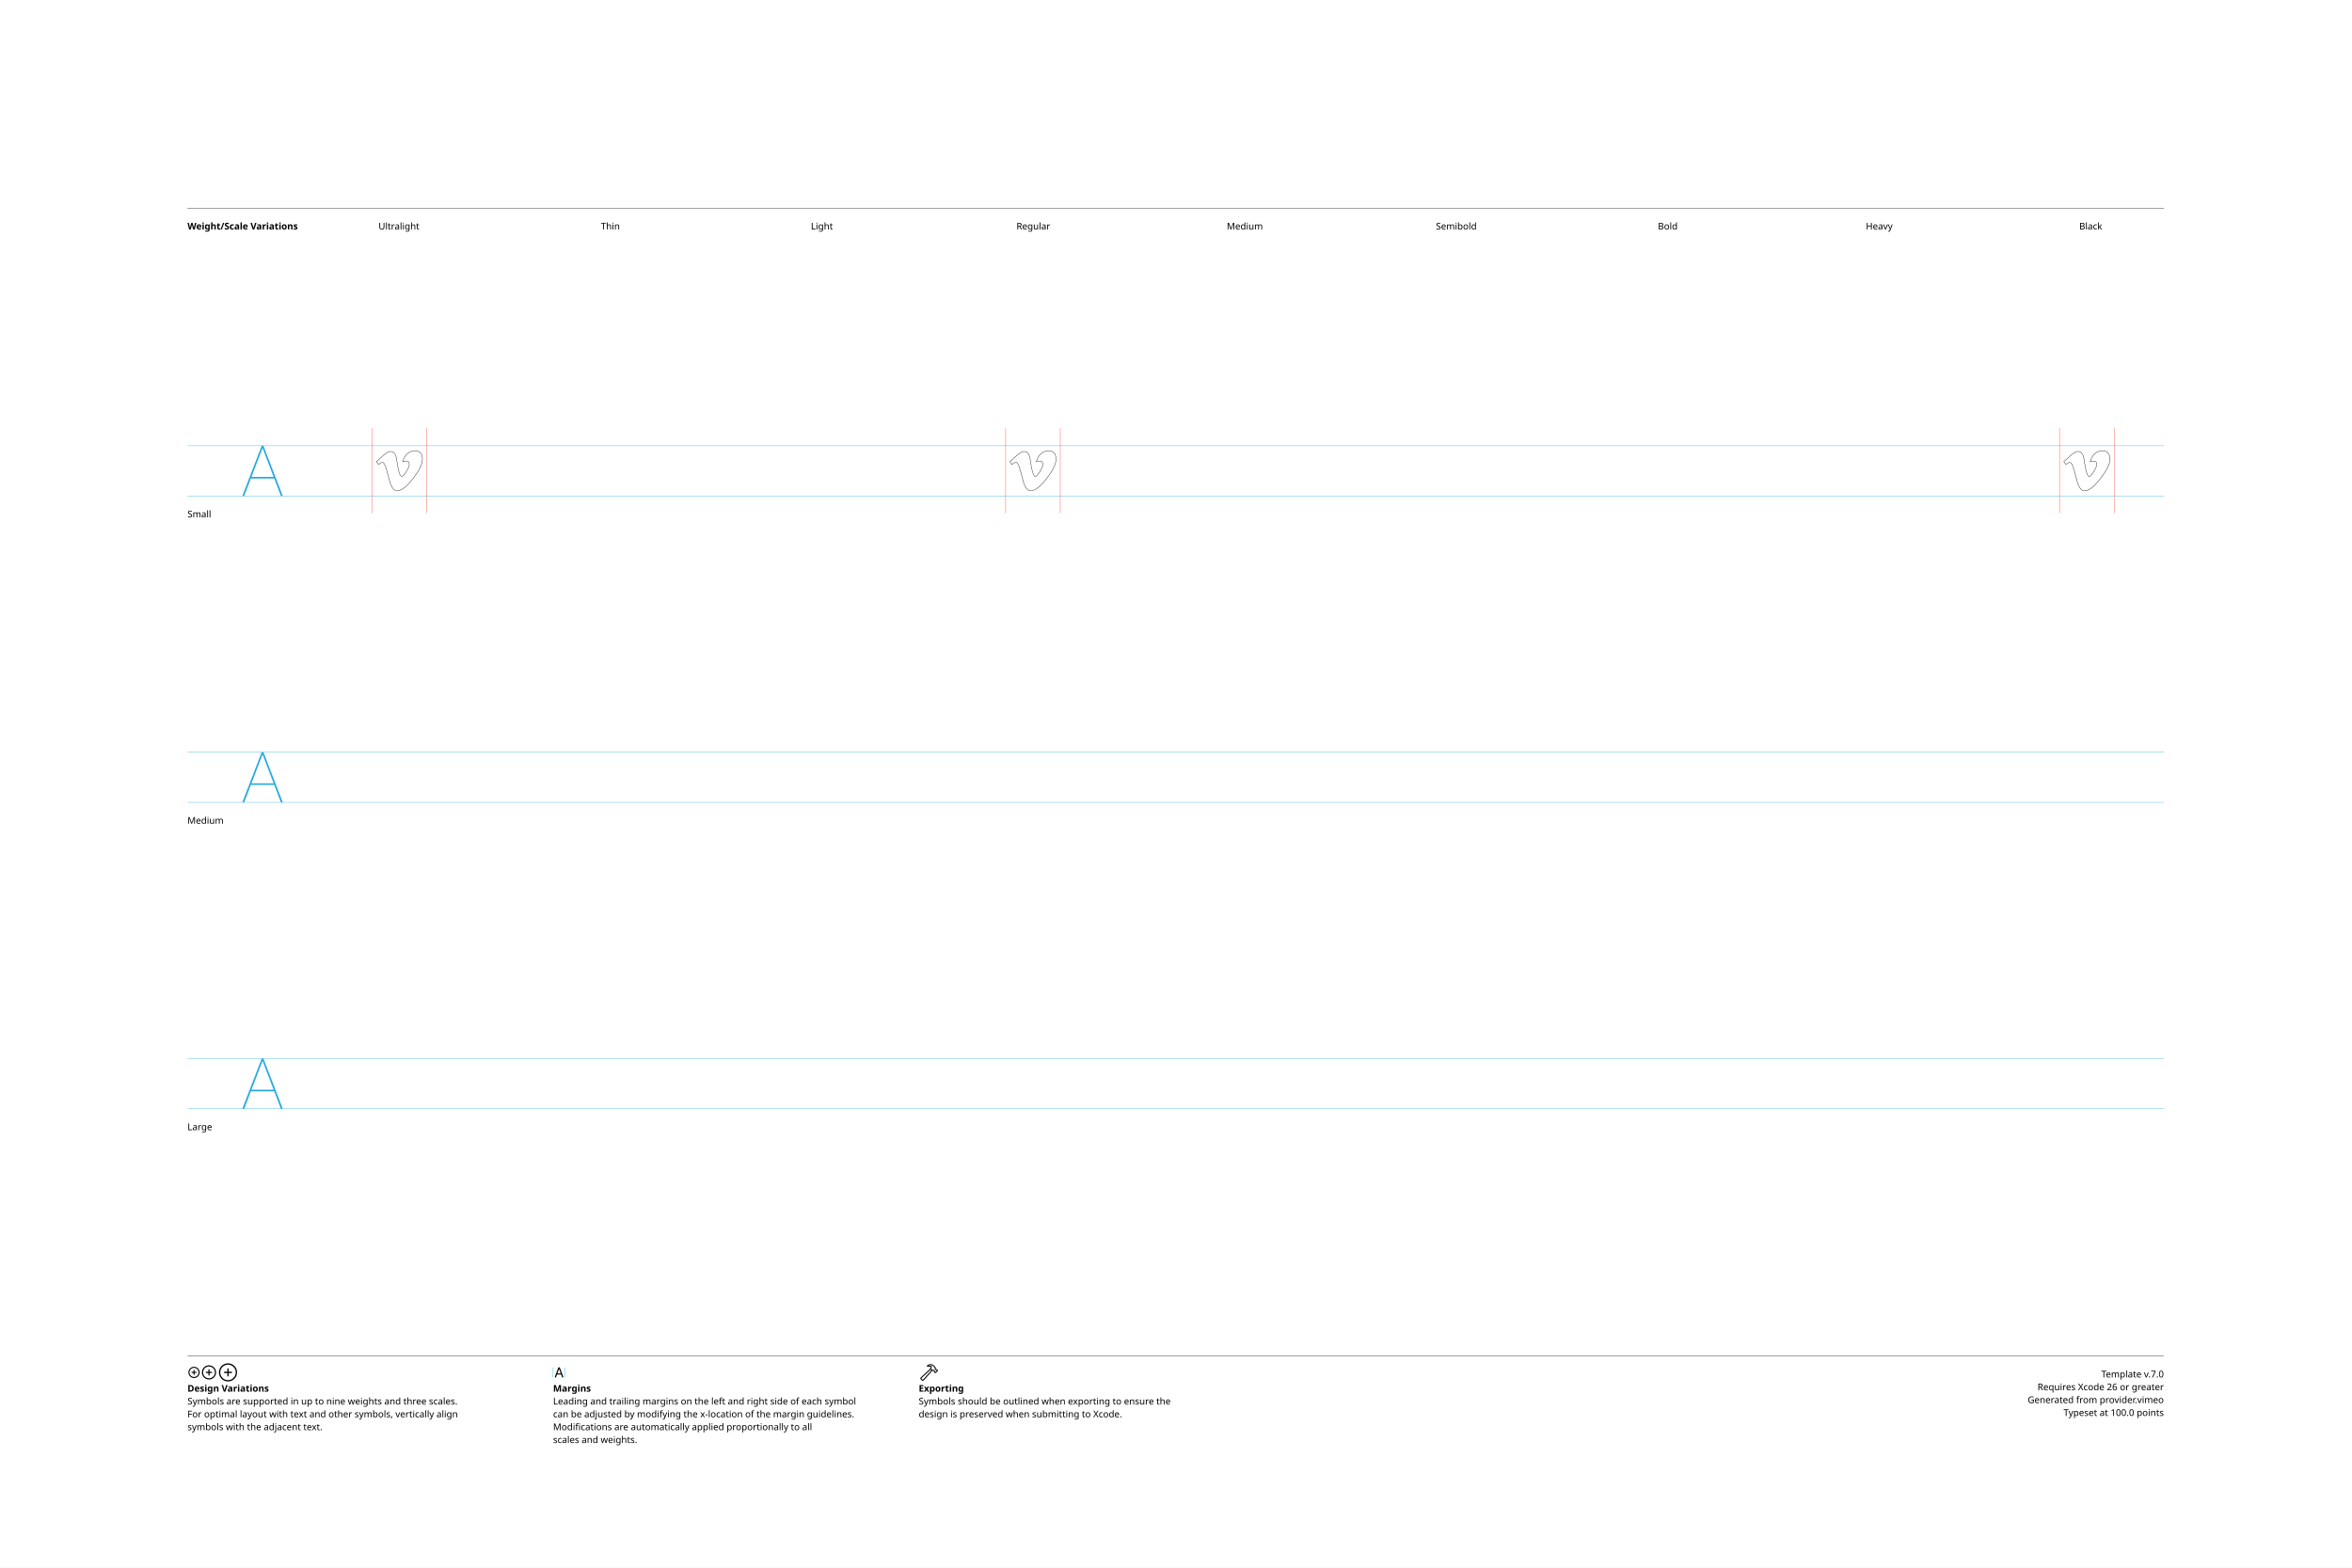
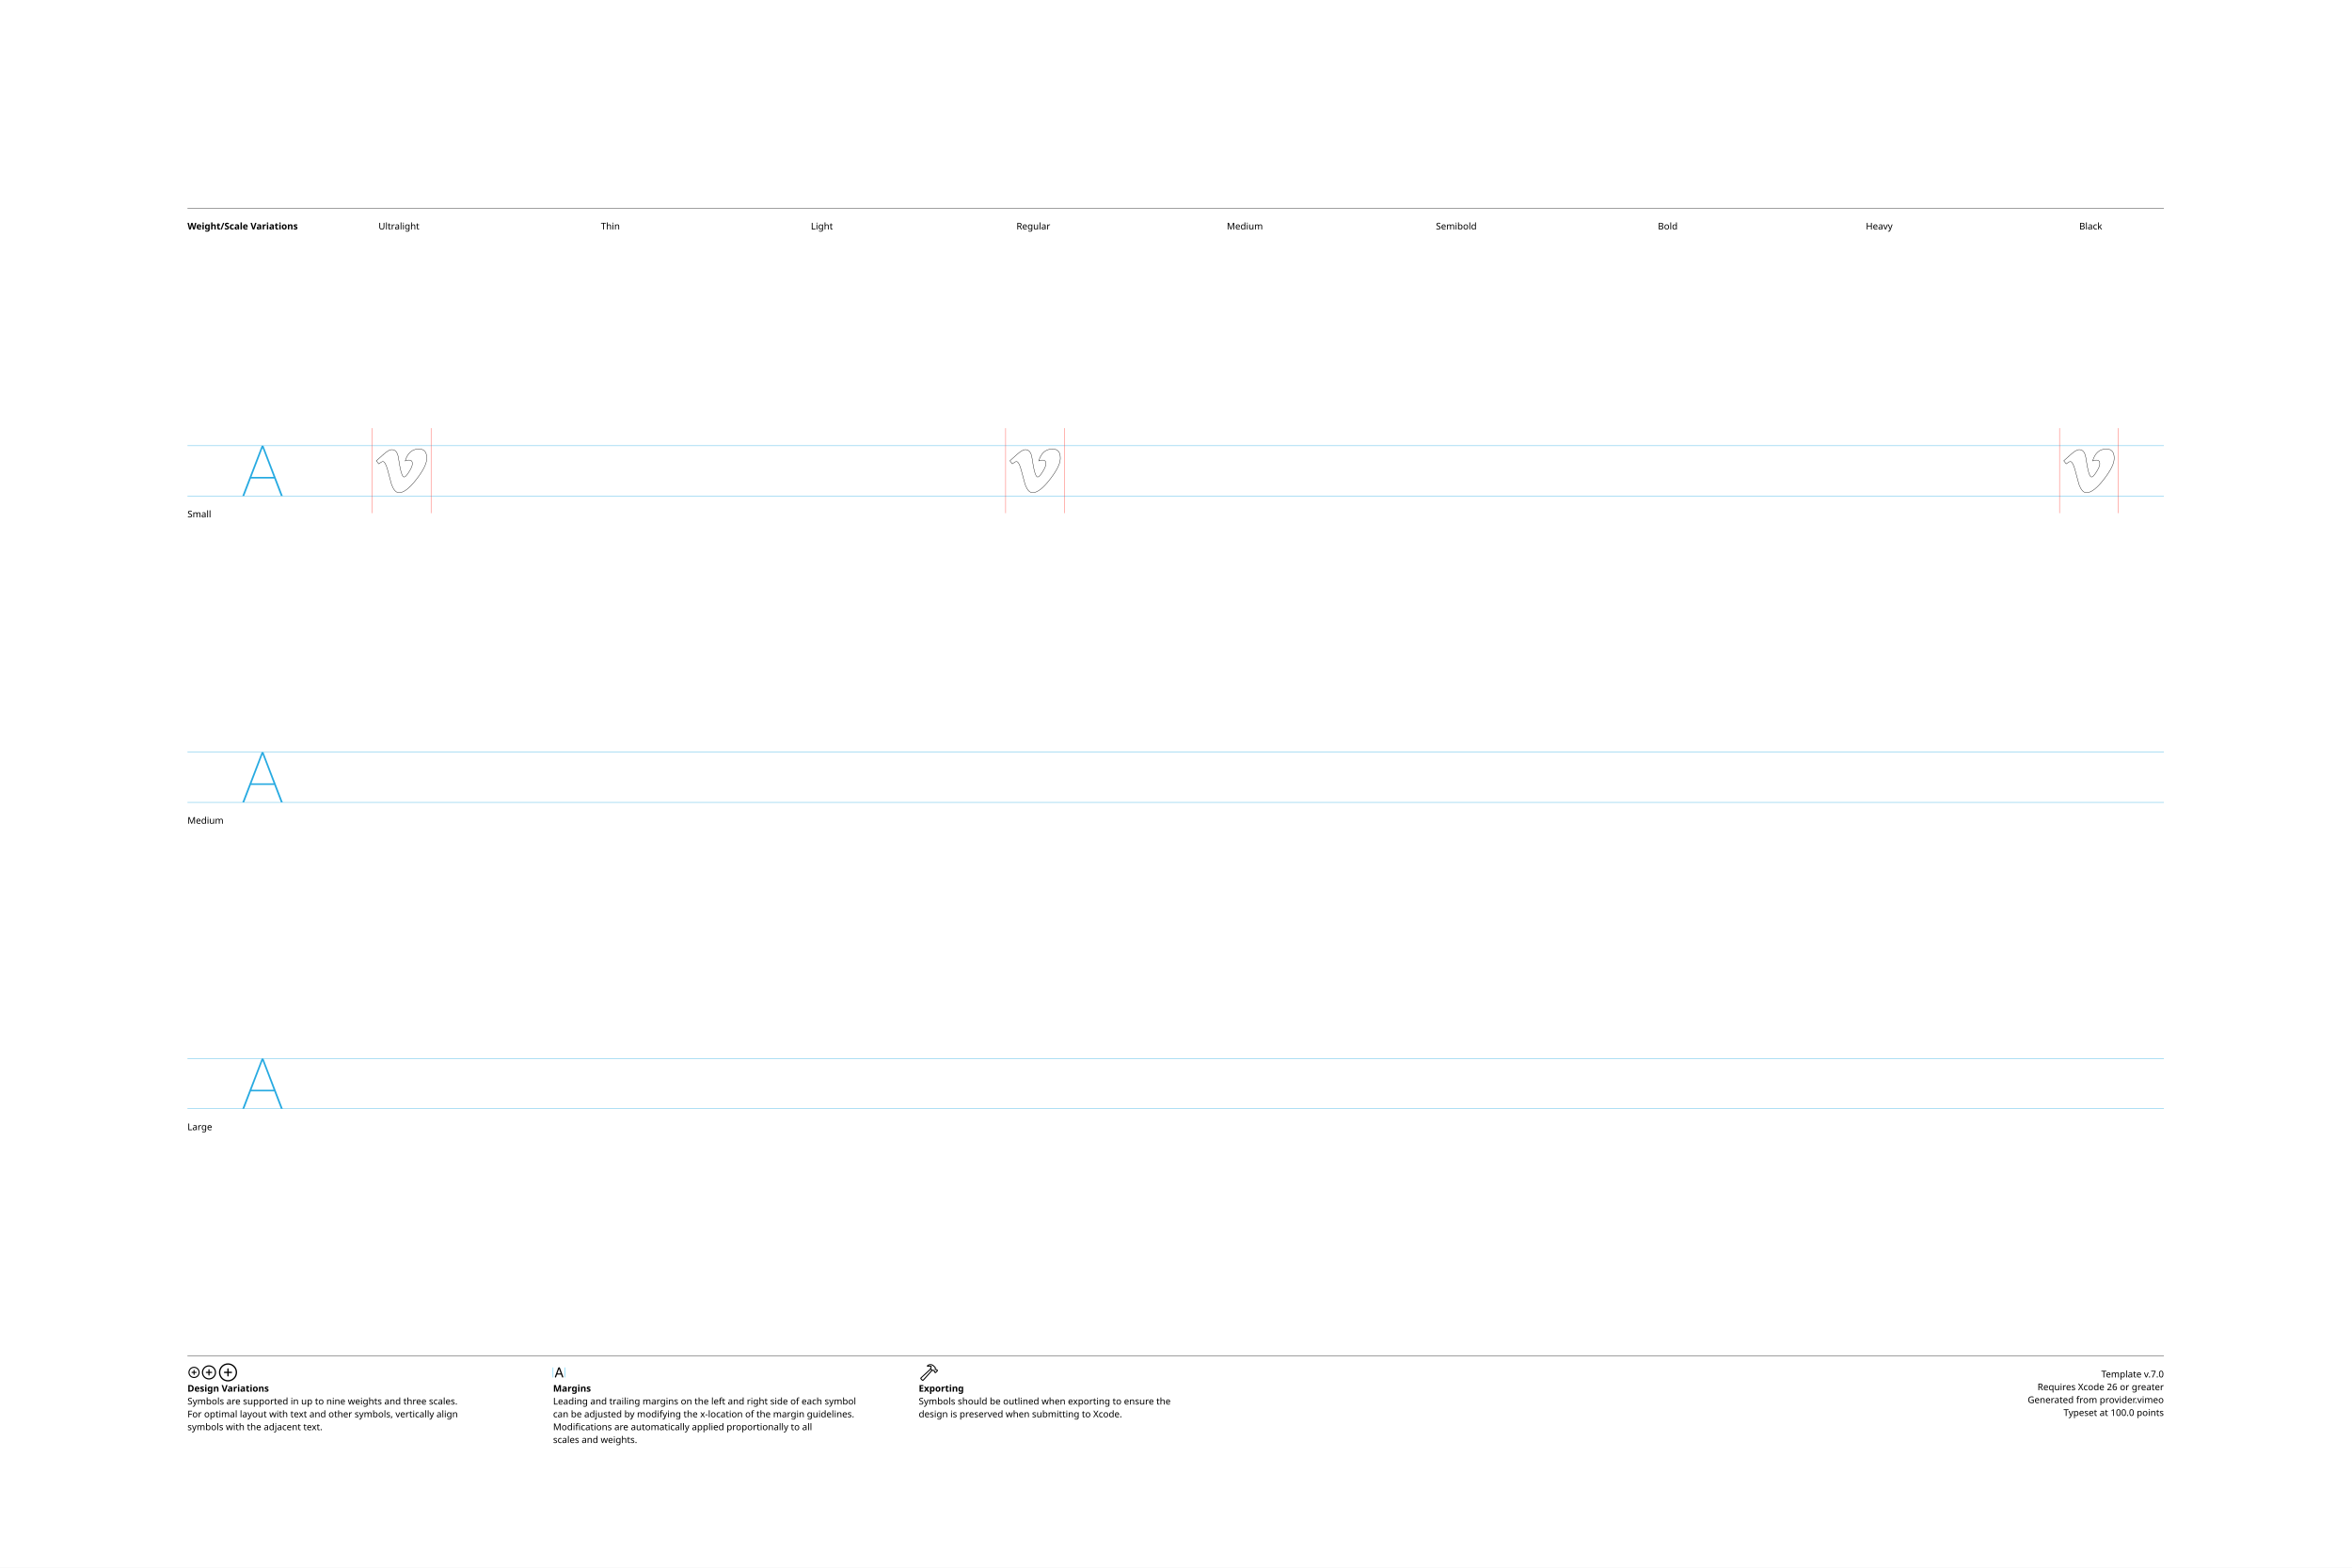
<svg xmlns="http://www.w3.org/2000/svg" version="1.1" viewBox="0 0 3300 2200">
  <style>.defaults {-sfsymbols-variable-value-mode:color;-sfsymbols-draw-reverses-motion-groups:false}

.monochrome-0 {-sfsymbols-motion-group:0}

.multicolor-0:tintColor {-sfsymbols-motion-group:0}

.hierarchical-0:primary {-sfsymbols-motion-group:0}

.SFSymbolsPreviewWireframe {fill:none;opacity:1.0;stroke:black;stroke-width:0.5}
</style>
  <g id="Notes">
    <rect height="2200" id="artboard" style="fill:white;opacity:1" width="3300" x="0" y="0" />
    <line style="fill:none;stroke:black;opacity:1;stroke-width:0.5;" x1="263" x2="3036" y1="292" y2="292" />
    <text style="stroke:none;fill:black;font-family:sans-serif;font-size:13;font-weight:bold;" transform="matrix(1 0 0 1 263 322)">Weight/Scale Variations</text>
    <text style="stroke:none;fill:black;font-family:sans-serif;font-size:13;text-anchor:middle;" transform="matrix(1 0 0 1 559.711 322)">Ultralight</text>
    <text style="stroke:none;fill:black;font-family:sans-serif;font-size:13;text-anchor:middle;" transform="matrix(1 0 0 1 856.422 322)">Thin</text>
    <text style="stroke:none;fill:black;font-family:sans-serif;font-size:13;text-anchor:middle;" transform="matrix(1 0 0 1 1153.13 322)">Light</text>
    <text style="stroke:none;fill:black;font-family:sans-serif;font-size:13;text-anchor:middle;" transform="matrix(1 0 0 1 1449.84 322)">Regular</text>
    <text style="stroke:none;fill:black;font-family:sans-serif;font-size:13;text-anchor:middle;" transform="matrix(1 0 0 1 1746.56 322)">Medium</text>
    <text style="stroke:none;fill:black;font-family:sans-serif;font-size:13;text-anchor:middle;" transform="matrix(1 0 0 1 2043.27 322)">Semibold</text>
    <text style="stroke:none;fill:black;font-family:sans-serif;font-size:13;text-anchor:middle;" transform="matrix(1 0 0 1 2339.98 322)">Bold</text>
    <text style="stroke:none;fill:black;font-family:sans-serif;font-size:13;text-anchor:middle;" transform="matrix(1 0 0 1 2636.69 322)">Heavy</text>
    <text style="stroke:none;fill:black;font-family:sans-serif;font-size:13;text-anchor:middle;" transform="matrix(1 0 0 1 2933.4 322)">Black</text>
    <line style="fill:none;stroke:black;opacity:1;stroke-width:0.5;" x1="263" x2="3036" y1="1903" y2="1903" />
    <g transform="matrix(0.2 0 0 0.2 263 1933)">
      <path d="m46.24 4.15c21.777 0 39.453-17.627 39.453-39.404s-17.676-39.404-39.453-39.404c-21.729 0-39.404 17.627-39.404 39.404s17.676 39.404 39.404 39.404Zm0-7.422c-17.676 0-31.934-14.307-31.934-31.982s14.258-31.982 31.934-31.982 31.982 14.307 31.982 31.982-14.307 31.982-31.982 31.982Zm3.613-17.773v-28.467c0-2.246-1.465-3.76-3.711-3.76-2.148 0-3.613 1.514-3.613 3.76v28.467c0 2.197 1.465 3.711 3.613 3.711 2.246 0 3.711-1.514 3.711-3.711Zm-17.822-10.596h28.418c2.197 0 3.711-1.465 3.711-3.613 0-2.197-1.514-3.711-3.711-3.711h-28.418c-2.246 0-3.76 1.514-3.76 3.711 0 2.148 1.514 3.613 3.76 3.613Z" />
    </g>
    <g transform="matrix(0.2 0 0 0.2 281.506 1933)">
      <path d="m58.545 14.551c27.49 0 49.805-22.314 49.805-49.805s-22.314-49.805-49.805-49.805-49.805 22.314-49.805 49.805 22.314 49.805 49.805 49.805Zm0-8.301c-22.949 0-41.504-18.555-41.504-41.504s18.555-41.504 41.504-41.504 41.504 18.555 41.504 41.504-18.555 41.504-41.504 41.504Zm4.053-23.096v-36.914c0-2.49-1.709-4.199-4.15-4.199-2.393 0-4.053 1.709-4.053 4.199v36.914c0 2.441 1.66 4.15 4.053 4.15 2.441 0 4.15-1.66 4.15-4.15Zm-22.559-14.404h36.963c2.441 0 4.15-1.611 4.15-4.004 0-2.441-1.709-4.15-4.15-4.15h-36.963c-2.49 0-4.15 1.709-4.15 4.15 0 2.393 1.66 4.004 4.15 4.004Z" />
    </g>
    <g transform="matrix(0.2 0 0 0.2 304.924 1933)">
      <path d="m74.853 28.32c35.107 0 63.623-28.467 63.623-63.574s-28.516-63.623-63.623-63.623-63.574 28.516-63.574 63.623 28.467 63.574 63.574 63.574Zm0-9.082c-30.127 0-54.492-24.365-54.492-54.492s24.365-54.492 54.492-54.492 54.492 24.365 54.492 54.492-24.365 54.492-54.492 54.492Zm4.443-30.322v-48.486c0-2.734-1.855-4.639-4.541-4.639-2.588 0-4.443 1.904-4.443 4.639v48.486c0 2.686 1.855 4.59 4.443 4.59 2.686 0 4.541-1.855 4.541-4.59Zm-28.711-19.775h48.486c2.686 0 4.59-1.807 4.59-4.395 0-2.734-1.855-4.59-4.59-4.59h-48.486c-2.734 0-4.59 1.855-4.59 4.59 0 2.588 1.855 4.395 4.59 4.395Z" />
    </g>
    <text style="stroke:none;fill:black;font-family:sans-serif;font-size:13;font-weight:bold;" transform="matrix(1 0 0 1 263 1953)">Design Variations</text>
    <text style="stroke:none;fill:black;font-family:sans-serif;font-size:13;" transform="matrix(1 0 0 1 263 1971)">Symbols are supported in up to nine weights and three scales.</text>
    <text style="stroke:none;fill:black;font-family:sans-serif;font-size:13;" transform="matrix(1 0 0 1 263 1989)">For optimal layout with text and other symbols, vertically align</text>
    <text style="stroke:none;fill:black;font-family:sans-serif;font-size:13;" transform="matrix(1 0 0 1 263 2007)">symbols with the adjacent text.</text>
    <line style="fill:none;stroke:#00AEEF;stroke-width:0.5;opacity:1.0;" x1="776" x2="776" y1="1919" y2="1933" />
    <g transform="matrix(0.2 0 0 0.2 776 1933)">
      <path d="m16.553 0.781c2.588 0 3.857-0.977 4.785-3.711l20.557-57.52h0.244l20.605 57.52c0.928 2.734 2.197 3.711 4.736 3.711 2.588 0 4.248-1.562 4.248-4.004 0-0.83-0.146-1.611-0.537-2.637l-22.9-60.986c-1.123-2.979-3.125-4.492-6.25-4.492-3.027 0-5.078 1.465-6.152 4.443l-22.9 61.084c-0.391 1.025-0.537 1.807-0.537 2.637 0 2.441 1.562 3.955 4.102 3.955Zm10.205-20.947h30.664c2.002 0 3.662-1.66 3.662-3.662 0-2.051-1.66-3.662-3.662-3.662h-30.664c-2.002 0-3.662 1.611-3.662 3.662 0 2.002 1.66 3.662 3.662 3.662Z" />
    </g>
    <line style="fill:none;stroke:#00AEEF;stroke-width:0.5;opacity:1.0;" x1="792.836" x2="792.836" y1="1919" y2="1933" />
    <text style="stroke:none;fill:black;font-family:sans-serif;font-size:13;font-weight:bold;" transform="matrix(1 0 0 1 776 1953)">Margins</text>
    <text style="stroke:none;fill:black;font-family:sans-serif;font-size:13;" transform="matrix(1 0 0 1 776 1971)">Leading and trailing margins on the left and right side of each symbol</text>
    <text style="stroke:none;fill:black;font-family:sans-serif;font-size:13;" transform="matrix(1 0 0 1 776 1989)">can be adjusted by modifying the x-location of the margin guidelines.</text>
    <text style="stroke:none;fill:black;font-family:sans-serif;font-size:13;" transform="matrix(1 0 0 1 776 2007)">Modifications are automatically applied proportionally to all</text>
    <text style="stroke:none;fill:black;font-family:sans-serif;font-size:13;" transform="matrix(1 0 0 1 776 2025)">scales and weights.</text>
    <g transform="matrix(0.2 0 0 0.2 1289 1933)">
      <path d="m14.209 13.135 7.861 7.861c4.297 4.395 9.326 4.102 13.867-1.025l60.693-68.213-4.883-4.883-60.254 67.676c-1.807 1.953-3.467 2.441-5.811 0.098l-5.176-5.127c-2.295-2.295-1.807-3.955 0.195-5.811l67.481-62.158-4.883-4.834-68.066 62.598c-4.98 4.59-5.322 9.473-1.025 13.818Zm44.873-97.461c-2.051 2.002-2.246 4.883-1.074 6.787 1.123 1.807 3.467 3.027 6.592 2.246 5.859-1.66 12.598-2.393 18.896 0.928l-2.686 7.129c-1.611 4.004-0.732 6.885 1.709 9.424l10.254 10.303c2.344 2.393 4.541 2.441 7.08 1.953l4.443-0.732 2.588 2.539-0.195 2.246c-0.098 2.295 0.537 4.297 2.783 6.494l3.369 3.32c2.295 2.295 5.518 2.49 7.812 0.195l12.988-13.037c2.295-2.344 2.148-5.371-0.195-7.666l-3.418-3.418c-2.197-2.197-4.053-3.027-6.348-2.881l-2.344 0.244-2.441-2.441 1.025-4.688c0.635-2.734-0.244-4.98-2.881-7.617l-11.279-11.182c-12.94-12.842-35.596-11.035-46.68-0.146Zm7.08 2.051c8.789-6.396 25.977-5.664 33.691 1.953l12.305 12.207c1.025 1.025 1.221 1.807 0.928 3.32l-1.465 6.641 6.738 6.689 4.395-0.244c1.123-0.049 1.514 0.049 2.344 0.879l2.539 2.49-10.84 10.84-2.49-2.49c-0.83-0.879-0.977-1.221-0.928-2.393l0.293-4.346-6.689-6.738-6.836 1.172c-1.416 0.293-2.051 0.195-3.174-0.879l-8.936-8.887c-1.074-1.025-1.172-1.709-0.488-3.369l4.59-11.475c-6.104-6.348-17.041-7.52-25.586-4.59-0.684 0.244-0.928-0.391-0.391-0.781Z" />
    </g>
    <text style="stroke:none;fill:black;font-family:sans-serif;font-size:13;font-weight:bold;" transform="matrix(1 0 0 1 1289 1953)">Exporting</text>
    <text style="stroke:none;fill:black;font-family:sans-serif;font-size:13;" transform="matrix(1 0 0 1 1289 1971)">Symbols should be outlined when exporting to ensure the</text>
    <text style="stroke:none;fill:black;font-family:sans-serif;font-size:13;" transform="matrix(1 0 0 1 1289 1989)">design is preserved when submitting to Xcode.</text>
    <text id="template-version" style="stroke:none;fill:black;font-family:sans-serif;font-size:13;text-anchor:end;" transform="matrix(1 0 0 1 3036 1933)">Template v.7.0</text>
    <text style="stroke:none;fill:black;font-family:sans-serif;font-size:13;text-anchor:end;" transform="matrix(1 0 0 1 3036 1951)">Requires Xcode 26 or greater</text>
    <text id="descriptive-name" style="stroke:none;fill:black;font-family:sans-serif;font-size:13;text-anchor:end;" transform="matrix(1 0 0 1 3036 1969)">Generated from provider.vimeo</text>
    <text style="stroke:none;fill:black;font-family:sans-serif;font-size:13;text-anchor:end;" transform="matrix(1 0 0 1 3036 1987)">Typeset at 100.0 points</text>
    <text style="stroke:none;fill:black;font-family:sans-serif;font-size:13;" transform="matrix(1 0 0 1 263 726)">Small</text>
    <text style="stroke:none;fill:black;font-family:sans-serif;font-size:13;" transform="matrix(1 0 0 1 263 1156)">Medium</text>
    <text style="stroke:none;fill:black;font-family:sans-serif;font-size:13;" transform="matrix(1 0 0 1 263 1586)">Large</text>
  </g>
  <g id="Guides">
    <g id="H-reference" style="fill:#27AAE1;stroke:none;" transform="matrix(1 0 0 1 339 696)">
      <path d="M0.994 0L3.638 0L29.328-67.132L30.03-67.132L30.03-70.459L28.123-70.459ZM11.688-24.48L46.981-24.48L46.231-26.729L12.438-26.729ZM55.12 0L57.764 0L30.638-70.459L29.433-70.459L29.433-67.132Z" />
    </g>
    <line id="Baseline-S" style="fill:none;stroke:#27AAE1;opacity:1;stroke-width:0.5;" x1="263" x2="3036" y1="696" y2="696" />
    <line id="Capline-S" style="fill:none;stroke:#27AAE1;opacity:1;stroke-width:0.5;" x1="263" x2="3036" y1="625.541" y2="625.541" />
    <g id="H-reference" style="fill:#27AAE1;stroke:none;" transform="matrix(1 0 0 1 339 1126)">
      <path d="M0.994 0L3.638 0L29.328-67.132L30.03-67.132L30.03-70.459L28.123-70.459ZM11.688-24.48L46.981-24.48L46.231-26.729L12.438-26.729ZM55.12 0L57.764 0L30.638-70.459L29.433-70.459L29.433-67.132Z" />
    </g>
    <line id="Baseline-M" style="fill:none;stroke:#27AAE1;opacity:1;stroke-width:0.5;" x1="263" x2="3036" y1="1126" y2="1126" />
    <line id="Capline-M" style="fill:none;stroke:#27AAE1;opacity:1;stroke-width:0.5;" x1="263" x2="3036" y1="1055.54" y2="1055.54" />
    <g id="H-reference" style="fill:#27AAE1;stroke:none;" transform="matrix(1 0 0 1 339 1556)">
      <path d="M0.994 0L3.638 0L29.328-67.132L30.03-67.132L30.03-70.459L28.123-70.459ZM11.688-24.48L46.981-24.48L46.231-26.729L12.438-26.729ZM55.12 0L57.764 0L30.638-70.459L29.433-70.459L29.433-67.132Z" />
    </g>
    <line id="Baseline-L" style="fill:none;stroke:#27AAE1;opacity:1;stroke-width:0.5;" x1="263" x2="3036" y1="1556" y2="1556" />
    <line id="Capline-L" style="fill:none;stroke:#27AAE1;opacity:1;stroke-width:0.5;" x1="263" x2="3036" y1="1485.54" y2="1485.54" />
    <line id="left-margin-Ultralight-S" style="fill:none;stroke:#FF3B30;stroke-width:0.5;opacity:1.0;" x1="522.047" x2="522.047" y1="600.785" y2="720.121" />
-     <line id="right-margin-Ultralight-S" style="fill:none;stroke:#FF3B30;stroke-width:0.5;opacity:1.0;" x1="598.691" x2="598.691" y1="600.785" y2="720.121" />
+     <line id="right-margin-Ultralight-S" style="fill:none;stroke:#FF3B30;stroke-width:0.5;opacity:1.0;" x1="604.768" x2="604.768" y1="600.785" y2="720.121" />
    <line id="left-margin-Regular-S" style="fill:none;stroke:#FF3B30;stroke-width:0.5;opacity:1.0;" x1="1410.980" x2="1410.980" y1="600.785" y2="720.121" />
-     <line id="right-margin-Regular-S" style="fill:none;stroke:#FF3B30;stroke-width:0.5;opacity:1.0;" x1="1487.624" x2="1487.624" y1="600.785" y2="720.121" />
+     <line id="right-margin-Regular-S" style="fill:none;stroke:#FF3B30;stroke-width:0.5;opacity:1.0;" x1="1493.701" x2="1493.701" y1="600.785" y2="720.121" />
    <line id="left-margin-Black-S" style="fill:none;stroke:#FF3B30;stroke-width:0.5;opacity:1.0;" x1="2889.630" x2="2889.630" y1="600.785" y2="720.121" />
-     <line id="right-margin-Black-S" style="fill:none;stroke:#FF3B30;stroke-width:0.5;opacity:1.0;" x1="2966.274" x2="2966.274" y1="600.785" y2="720.121" />
+     <line id="right-margin-Black-S" style="fill:none;stroke:#FF3B30;stroke-width:0.5;opacity:1.0;" x1="2972.351" x2="2972.351" y1="600.785" y2="720.121" />
  </g>
  <g id="Symbols">
    <g id="Ultralight-S" transform="matrix(1 0 0 1 522.047 696)">
-       <path class="monochrome-0 multicolor-0:tintColor hierarchical-0:primary SFSymbolsPreviewWireframe" d="M70.58 -50.268C70.298 -43.97 65.896 -35.338 57.398 -24.387C48.596 -12.947 41.168 -7.23 35.07 -7.23C31.275 -7.23 28.126 -10.715 25.5 -17.683L20.334 -36.844C18.398 -43.804 16.327 -47.289 14.107 -47.289C13.625 -47.289 11.936 -46.271 9.041 -44.24L6 -48.164C9.164 -50.949 12.308 -53.758 15.43 -56.589C19.683 -60.274 22.877 -62.205 25.002 -62.405C25.312 -62.434 25.615 -62.449 25.91 -62.449C30.405 -62.449 33.197 -58.987 34.287 -52.067C35.539 -44.113 36.412 -39.168 36.902 -37.234C38.353 -30.635 39.948 -27.338 41.685 -27.338C43.037 -27.338 45.068 -29.482 47.786 -33.762C50.49 -38.042 51.934 -41.296 52.128 -43.534C52.169 -43.924 52.189 -44.293 52.189 -44.641C52.189 -47.598 50.718 -49.086 47.781 -49.086C46.235 -49.086 44.637 -48.76 42.994 -48.032C46.094 -58.139 51.885 -63.23 60.412 -63.23C60.674 -63.23 60.94 -63.225 61.207 -63.215C67.52 -63.062 70.644 -59.174 70.644 -51.585C70.644 -51.166 70.634 -50.736 70.615 -50.295L70.58 -50.268Z" />
+       <path class="monochrome-0 multicolor-0:tintColor hierarchical-0:primary SFSymbolsPreviewWireframe" d="M76.651 -51.681C76.342 -44.791 71.526 -35.348 62.229 -23.367C52.6 -10.852 44.474 -4.598 37.803 -4.598C33.651 -4.598 30.206 -8.41 27.333 -16.033L21.681 -36.995C19.563 -44.609 17.298 -48.422 14.869 -48.422C14.342 -48.422 12.494 -47.308 9.327 -45.086L6 -49.379C9.461 -52.426 12.901 -55.499 16.316 -58.596C20.969 -62.628 24.463 -64.74 26.788 -64.959C27.127 -64.991 27.459 -65.007 27.782 -65.007C32.699 -65.007 35.754 -61.22 36.946 -53.649C38.316 -44.948 39.271 -39.538 39.807 -37.422C41.394 -30.203 43.139 -26.596 45.039 -26.596C46.518 -26.596 48.74 -28.941 51.714 -33.624C54.672 -38.306 56.252 -41.866 56.464 -44.314C56.509 -44.741 56.531 -45.144 56.531 -45.525C56.531 -48.76 54.921 -50.388 51.708 -50.388C50.017 -50.388 48.269 -50.031 46.471 -49.235C49.863 -60.292 56.198 -65.862 65.527 -65.862C65.813 -65.862 66.104 -65.856 66.396 -65.845C73.303 -65.678 76.721 -61.424 76.721 -53.122C76.721 -52.663 76.71 -52.193 76.689 -51.711L76.651 -51.681Z" />
    </g>
    <g id="Regular-S" transform="matrix(1 0 0 1 1410.98 696)">
-       <path class="monochrome-0 multicolor-0:tintColor hierarchical-0:primary SFSymbolsPreviewWireframe" d="M70.58 -50.268C70.298 -43.97 65.896 -35.338 57.398 -24.387C48.596 -12.947 41.168 -7.23 35.07 -7.23C31.275 -7.23 28.126 -10.715 25.5 -17.683L20.334 -36.844C18.398 -43.804 16.327 -47.289 14.107 -47.289C13.625 -47.289 11.936 -46.271 9.041 -44.24L6 -48.164C9.164 -50.949 12.308 -53.758 15.43 -56.589C19.683 -60.274 22.877 -62.205 25.002 -62.405C25.312 -62.434 25.615 -62.449 25.91 -62.449C30.405 -62.449 33.197 -58.987 34.287 -52.067C35.539 -44.113 36.412 -39.168 36.902 -37.234C38.353 -30.635 39.948 -27.338 41.685 -27.338C43.037 -27.338 45.068 -29.482 47.786 -33.762C50.49 -38.042 51.934 -41.296 52.128 -43.534C52.169 -43.924 52.189 -44.293 52.189 -44.641C52.189 -47.598 50.718 -49.086 47.781 -49.086C46.235 -49.086 44.637 -48.76 42.994 -48.032C46.094 -58.139 51.885 -63.23 60.412 -63.23C60.674 -63.23 60.94 -63.225 61.207 -63.215C67.52 -63.062 70.644 -59.174 70.644 -51.585C70.644 -51.166 70.634 -50.736 70.615 -50.295L70.58 -50.268Z" />
+       <path class="monochrome-0 multicolor-0:tintColor hierarchical-0:primary SFSymbolsPreviewWireframe" d="M76.651 -51.681C76.342 -44.791 71.526 -35.348 62.229 -23.367C52.6 -10.852 44.474 -4.598 37.803 -4.598C33.651 -4.598 30.206 -8.41 27.333 -16.033L21.681 -36.995C19.563 -44.609 17.298 -48.422 14.869 -48.422C14.342 -48.422 12.494 -47.308 9.327 -45.086L6 -49.379C9.461 -52.426 12.901 -55.499 16.316 -58.596C20.969 -62.628 24.463 -64.74 26.788 -64.959C27.127 -64.991 27.459 -65.007 27.782 -65.007C32.699 -65.007 35.754 -61.22 36.946 -53.649C38.316 -44.948 39.271 -39.538 39.807 -37.422C41.394 -30.203 43.139 -26.596 45.039 -26.596C46.518 -26.596 48.74 -28.941 51.714 -33.624C54.672 -38.306 56.252 -41.866 56.464 -44.314C56.509 -44.741 56.531 -45.144 56.531 -45.525C56.531 -48.76 54.921 -50.388 51.708 -50.388C50.017 -50.388 48.269 -50.031 46.471 -49.235C49.863 -60.292 56.198 -65.862 65.527 -65.862C65.813 -65.862 66.104 -65.856 66.396 -65.845C73.303 -65.678 76.721 -61.424 76.721 -53.122C76.721 -52.663 76.71 -52.193 76.689 -51.711L76.651 -51.681Z" />
    </g>
    <g id="Black-S" transform="matrix(1 0 0 1 2889.63 696)">
-       <path class="monochrome-0 multicolor-0:tintColor hierarchical-0:primary SFSymbolsPreviewWireframe" d="M70.58 -50.268C70.298 -43.97 65.896 -35.338 57.398 -24.387C48.596 -12.947 41.168 -7.23 35.07 -7.23C31.275 -7.23 28.126 -10.715 25.5 -17.683L20.334 -36.844C18.398 -43.804 16.327 -47.289 14.107 -47.289C13.625 -47.289 11.936 -46.271 9.041 -44.24L6 -48.164C9.164 -50.949 12.308 -53.758 15.43 -56.589C19.683 -60.274 22.877 -62.205 25.002 -62.405C25.312 -62.434 25.615 -62.449 25.91 -62.449C30.405 -62.449 33.197 -58.987 34.287 -52.067C35.539 -44.113 36.412 -39.168 36.902 -37.234C38.353 -30.635 39.948 -27.338 41.685 -27.338C43.037 -27.338 45.068 -29.482 47.786 -33.762C50.49 -38.042 51.934 -41.296 52.128 -43.534C52.169 -43.924 52.189 -44.293 52.189 -44.641C52.189 -47.598 50.718 -49.086 47.781 -49.086C46.235 -49.086 44.637 -48.76 42.994 -48.032C46.094 -58.139 51.885 -63.23 60.412 -63.23C60.674 -63.23 60.94 -63.225 61.207 -63.215C67.52 -63.062 70.644 -59.174 70.644 -51.585C70.644 -51.166 70.634 -50.736 70.615 -50.295L70.58 -50.268Z" />
+       <path class="monochrome-0 multicolor-0:tintColor hierarchical-0:primary SFSymbolsPreviewWireframe" d="M76.651 -51.681C76.342 -44.791 71.526 -35.348 62.229 -23.367C52.6 -10.852 44.474 -4.598 37.803 -4.598C33.651 -4.598 30.206 -8.41 27.333 -16.033L21.681 -36.995C19.563 -44.609 17.298 -48.422 14.869 -48.422C14.342 -48.422 12.494 -47.308 9.327 -45.086L6 -49.379C9.461 -52.426 12.901 -55.499 16.316 -58.596C20.969 -62.628 24.463 -64.74 26.788 -64.959C27.127 -64.991 27.459 -65.007 27.782 -65.007C32.699 -65.007 35.754 -61.22 36.946 -53.649C38.316 -44.948 39.271 -39.538 39.807 -37.422C41.394 -30.203 43.139 -26.596 45.039 -26.596C46.518 -26.596 48.74 -28.941 51.714 -33.624C54.672 -38.306 56.252 -41.866 56.464 -44.314C56.509 -44.741 56.531 -45.144 56.531 -45.525C56.531 -48.76 54.921 -50.388 51.708 -50.388C50.017 -50.388 48.269 -50.031 46.471 -49.235C49.863 -60.292 56.198 -65.862 65.527 -65.862C65.813 -65.862 66.104 -65.856 66.396 -65.845C73.303 -65.678 76.721 -61.424 76.721 -53.122C76.721 -52.663 76.71 -52.193 76.689 -51.711L76.651 -51.681Z" />
    </g>
  </g>
</svg>
